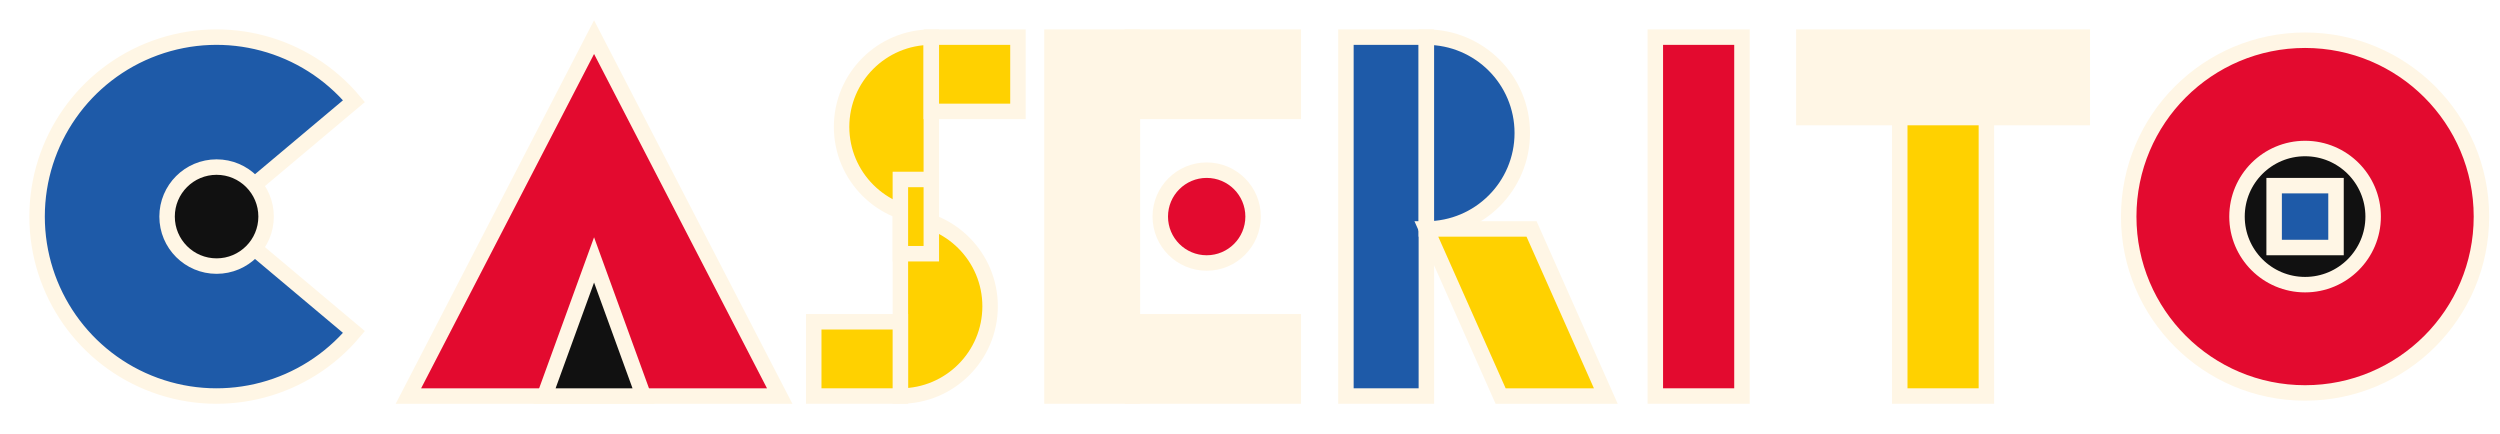
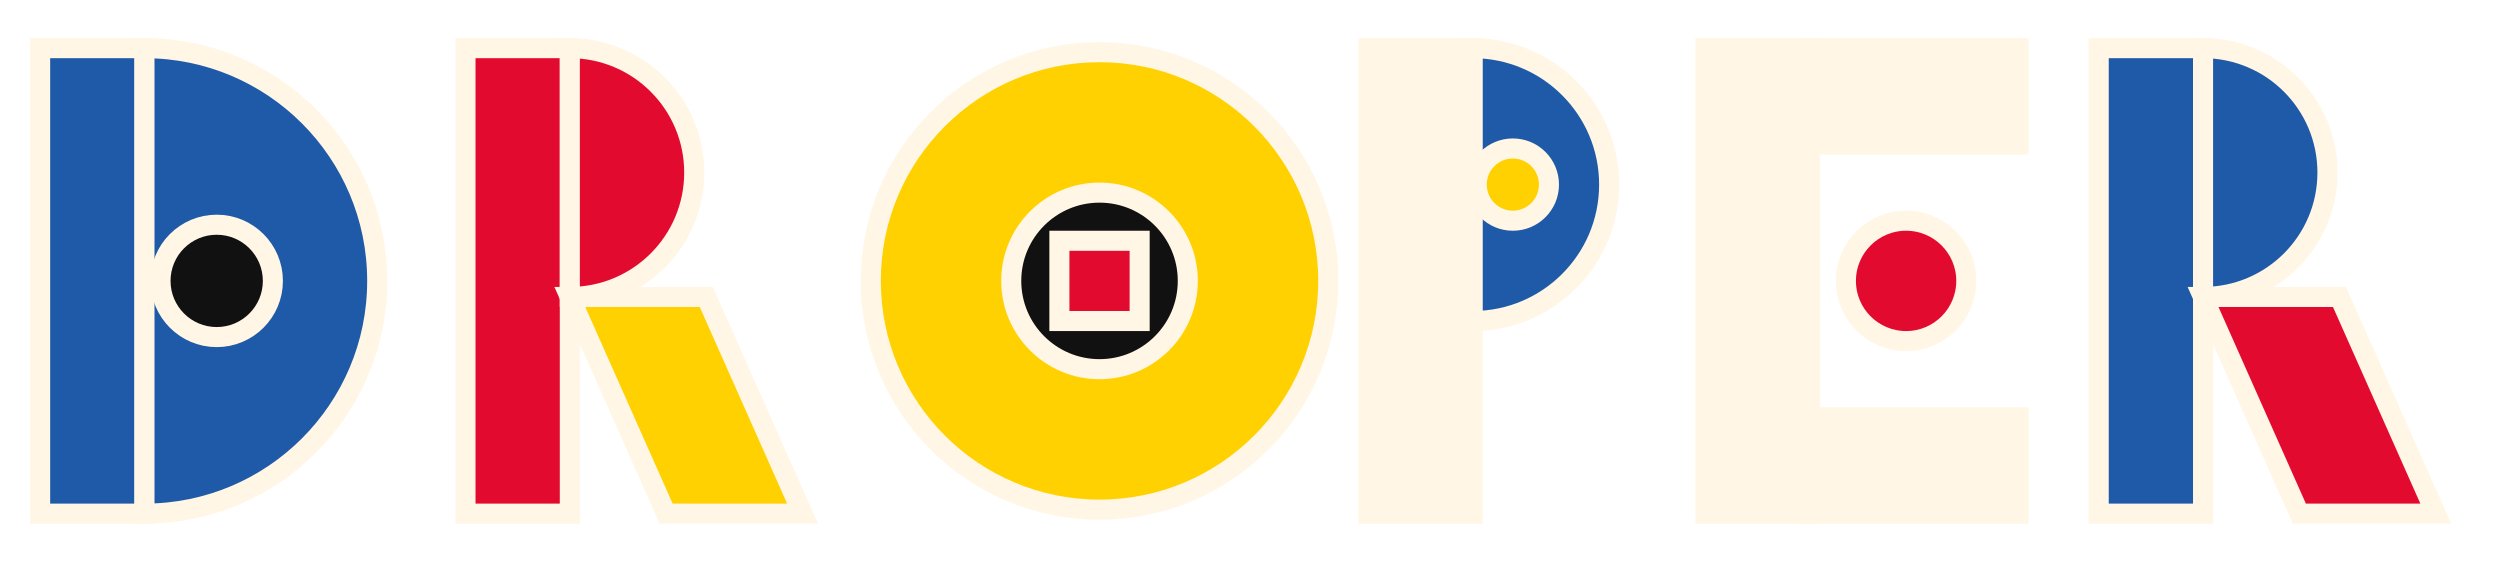
- <svg xmlns="http://www.w3.org/2000/svg" viewBox="0 0 808 140" role="img" aria-label="Caserito">
-   <path d="M70,70 L114.4,32.7 A58,58 0 1 0 114.4,107.3 Z" fill="#1E5AA8" stroke="#FFF6E5" stroke-width="5" stroke-linejoin="miter" />
-   <circle cx="70" cy="70" r="16" fill="#111111" stroke="#FFF6E5" stroke-width="5" stroke-linejoin="miter" />
-   <polygon points="192,12 252,128 132,128" fill="#E30A2F" stroke="#FFF6E5" stroke-width="5" stroke-linejoin="miter" />
-   <polygon points="192,84 208,128 176,128" fill="#111111" stroke="#FFF6E5" stroke-width="5" stroke-linejoin="miter" />
-   <path d="M301,12 A29,29 0 0 0 301,70 Z" fill="#FFD100" stroke="#FFF6E5" stroke-width="5" stroke-linejoin="miter" />
-   <rect x="301" y="12" width="28" height="24" fill="#FFD100" stroke="#FFF6E5" stroke-width="5" stroke-linejoin="miter" />
-   <path d="M291,70 A29,29 0 0 1 291,128 Z" fill="#FFD100" stroke="#FFF6E5" stroke-width="5" stroke-linejoin="miter" />
-   <rect x="263" y="104" width="28" height="24" fill="#FFD100" stroke="#FFF6E5" stroke-width="5" stroke-linejoin="miter" />
-   <rect x="291" y="58" width="10" height="24" fill="#FFD100" stroke="#FFF6E5" stroke-width="5" stroke-linejoin="miter" />
-   <rect x="340" y="12" width="26" height="116" fill="#FFF6E5" stroke="#FFF6E5" stroke-width="5" stroke-linejoin="miter" />
-   <rect x="366" y="12" width="52" height="24" fill="#FFF6E5" stroke="#FFF6E5" stroke-width="5" stroke-linejoin="miter" />
-   <circle cx="390" cy="70" r="15" fill="#E30A2F" stroke="#FFF6E5" stroke-width="5" stroke-linejoin="miter" />
-   <rect x="366" y="104" width="52" height="24" fill="#FFF6E5" stroke="#FFF6E5" stroke-width="5" stroke-linejoin="miter" />
-   <rect x="435" y="12" width="26" height="116" fill="#1E5AA8" stroke="#FFF6E5" stroke-width="5" stroke-linejoin="miter" />
-   <path d="M461,12 A31,31 0 0 1 461,74 Z" fill="#1E5AA8" stroke="#FFF6E5" stroke-width="5" stroke-linejoin="miter" />
-   <polygon points="461,74 495,74 519,128 485,128" fill="#FFD100" stroke="#FFF6E5" stroke-width="5" stroke-linejoin="miter" />
-   <rect x="535" y="12" width="28" height="116" fill="#E30A2F" stroke="#FFF6E5" stroke-width="5" stroke-linejoin="miter" />
-   <rect x="583" y="12" width="90" height="26" fill="#FFF6E5" stroke="#FFF6E5" stroke-width="5" stroke-linejoin="miter" />
-   <rect x="614" y="38" width="28" height="90" fill="#FFD100" stroke="#FFF6E5" stroke-width="5" stroke-linejoin="miter" />
-   <circle cx="745" cy="70" r="57" fill="#E30A2F" stroke="#FFF6E5" stroke-width="5" stroke-linejoin="miter" />
-   <circle cx="745" cy="70" r="22" fill="#111111" stroke="#FFF6E5" stroke-width="5" stroke-linejoin="miter" />
-   <rect x="735" y="60" width="20" height="20" fill="#1E5AA8" stroke="#FFF6E5" stroke-width="5" stroke-linejoin="miter" />
+ <svg xmlns="http://www.w3.org/2000/svg" viewBox="0 0 623 140" role="img" aria-label="Droper">
+   <rect x="10" y="12" width="26" height="116" fill="#1E5AA8" stroke="#FFF6E5" stroke-width="5" stroke-linejoin="miter" />
+   <path d="M36,12 A58,58 0 0 1 36,128 Z" fill="#1E5AA8" stroke="#FFF6E5" stroke-width="5" stroke-linejoin="miter" />
+   <circle cx="54" cy="70" r="14" fill="#111111" stroke="#FFF6E5" stroke-width="5" stroke-linejoin="miter" />
+   <rect x="116" y="12" width="26" height="116" fill="#E30A2F" stroke="#FFF6E5" stroke-width="5" stroke-linejoin="miter" />
+   <path d="M142,12 A31,31 0 0 1 142,74 Z" fill="#E30A2F" stroke="#FFF6E5" stroke-width="5" stroke-linejoin="miter" />
+   <polygon points="142,74 176,74 200,128 166,128" fill="#FFD100" stroke="#FFF6E5" stroke-width="5" stroke-linejoin="miter" />
+   <circle cx="274" cy="70" r="57" fill="#FFD100" stroke="#FFF6E5" stroke-width="5" stroke-linejoin="miter" />
+   <circle cx="274" cy="70" r="22" fill="#111111" stroke="#FFF6E5" stroke-width="5" stroke-linejoin="miter" />
+   <rect x="264" y="60" width="20" height="20" fill="#E30A2F" stroke="#FFF6E5" stroke-width="5" stroke-linejoin="miter" />
+   <rect x="341" y="12" width="26" height="116" fill="#FFF6E5" stroke="#FFF6E5" stroke-width="5" stroke-linejoin="miter" />
+   <path d="M367,12 A34,34 0 0 1 367,80 Z" fill="#1E5AA8" stroke="#FFF6E5" stroke-width="5" stroke-linejoin="miter" />
+   <circle cx="377" cy="46" r="9" fill="#FFD100" stroke="#FFF6E5" stroke-width="5" stroke-linejoin="miter" />
+   <rect x="425" y="12" width="26" height="116" fill="#FFF6E5" stroke="#FFF6E5" stroke-width="5" stroke-linejoin="miter" />
+   <rect x="451" y="12" width="52" height="24" fill="#FFF6E5" stroke="#FFF6E5" stroke-width="5" stroke-linejoin="miter" />
+   <circle cx="475" cy="70" r="15" fill="#E30A2F" stroke="#FFF6E5" stroke-width="5" stroke-linejoin="miter" />
+   <rect x="451" y="104" width="52" height="24" fill="#FFF6E5" stroke="#FFF6E5" stroke-width="5" stroke-linejoin="miter" />
+   <rect x="523" y="12" width="26" height="116" fill="#1E5AA8" stroke="#FFF6E5" stroke-width="5" stroke-linejoin="miter" />
+   <path d="M549,12 A31,31 0 0 1 549,74 Z" fill="#1E5AA8" stroke="#FFF6E5" stroke-width="5" stroke-linejoin="miter" />
+   <polygon points="549,74 583,74 607,128 573,128" fill="#E30A2F" stroke="#FFF6E5" stroke-width="5" stroke-linejoin="miter" />
</svg>
